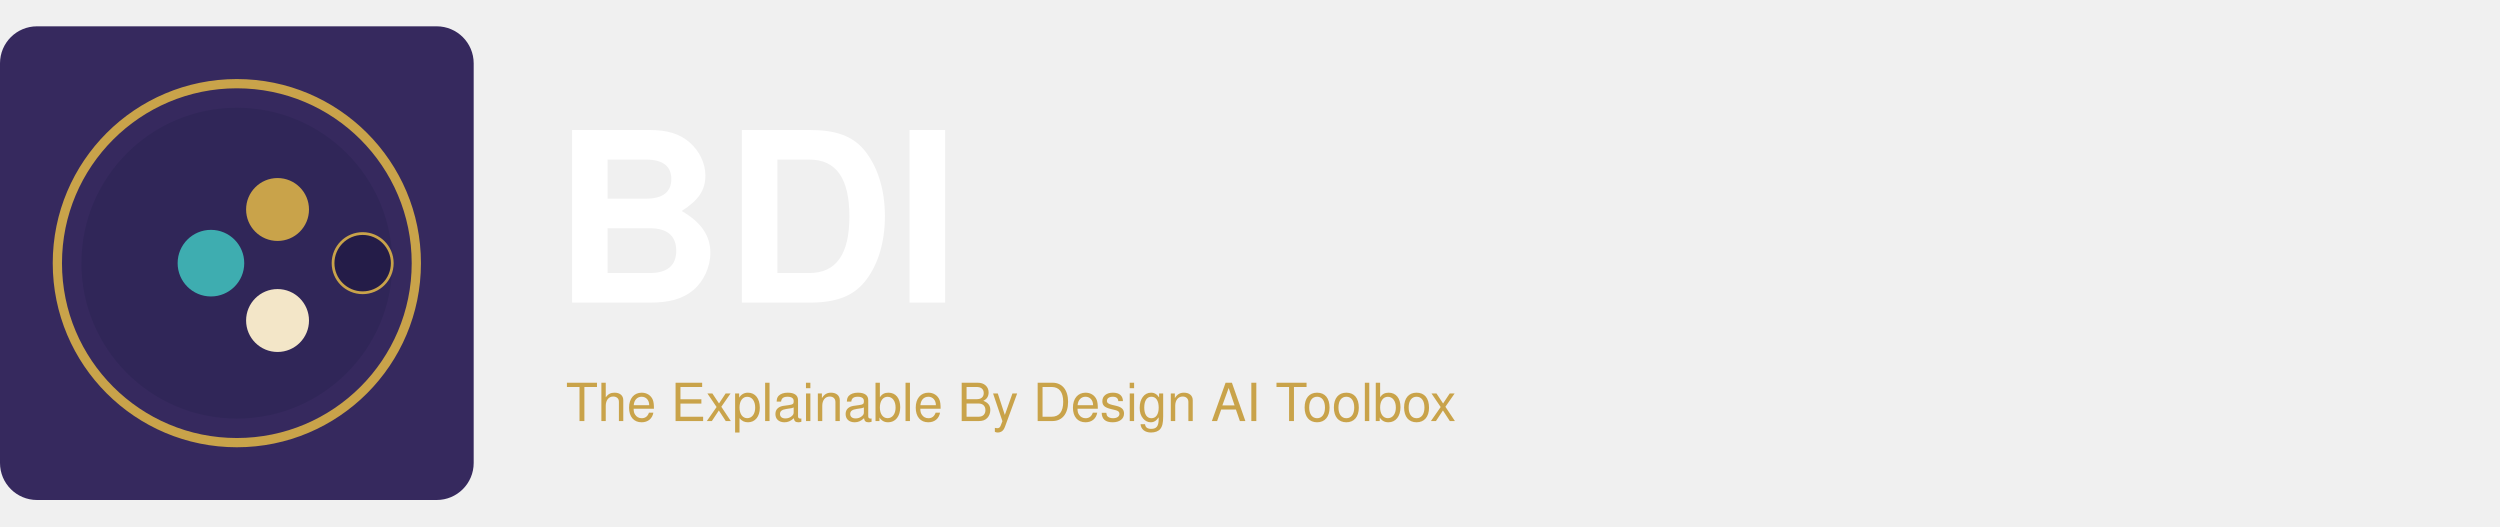
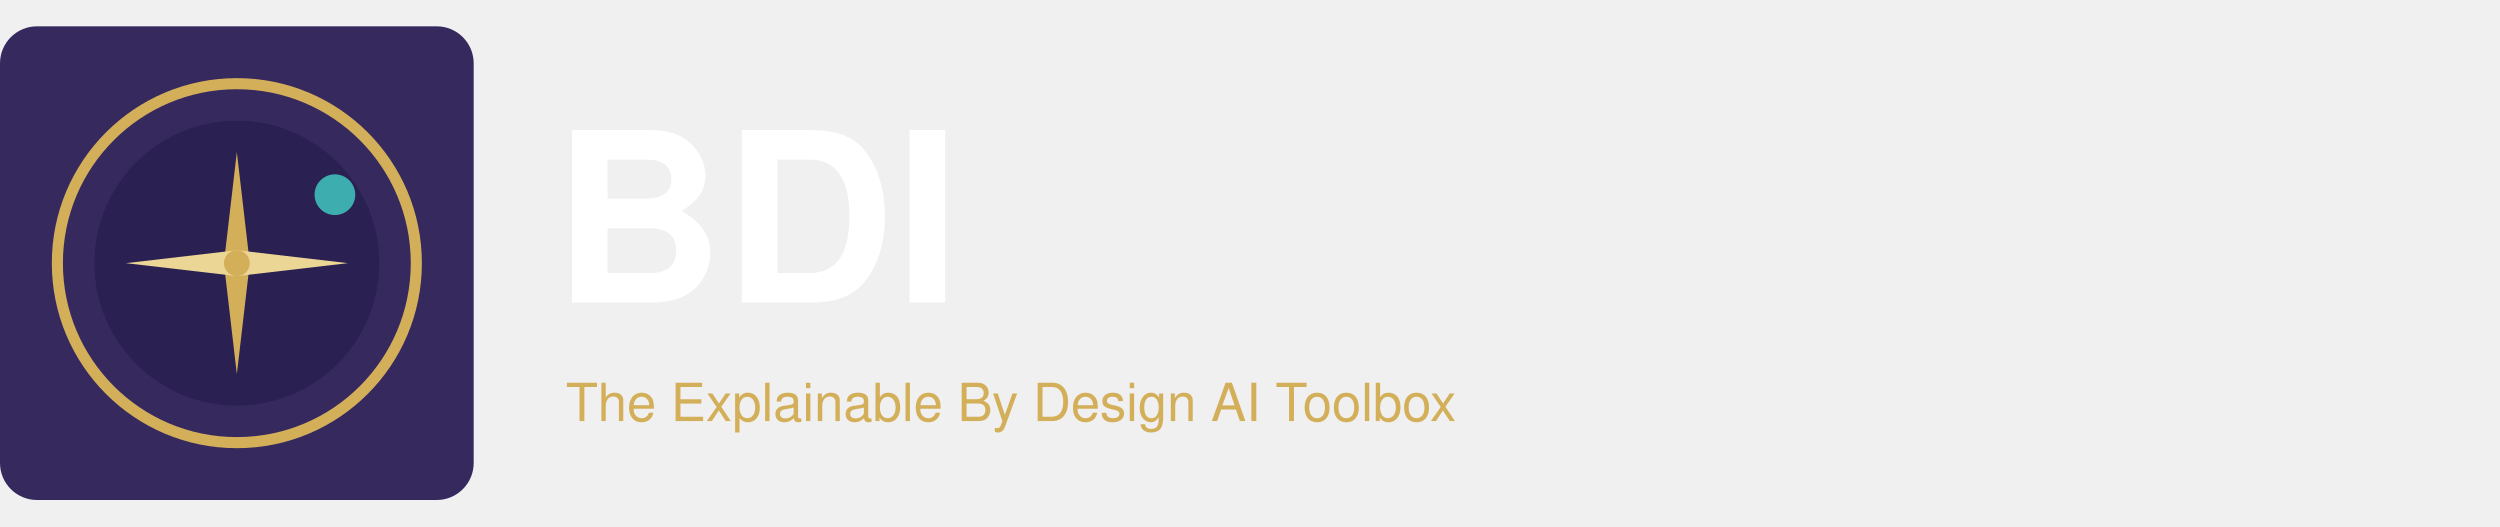
<svg xmlns="http://www.w3.org/2000/svg" viewBox="0 0 760 160" role="img" aria-label="BDI: The Explainable By Design AI Toolbox">
  <svg x="0" y="8" width="144" height="144" viewBox="0 0 512 512">
    <rect width="512" height="512" rx="40" fill="#36295E" />
-     <circle cx="256" cy="256" r="168" fill="#302658" />
-     <circle cx="228" cy="256" r="36" fill="#3EADB0" />
-     <circle cx="300" cy="198" r="34" fill="#C9A34A" />
-     <circle cx="300" cy="318" r="34" fill="#F3E6C8" />
-     <circle cx="392" cy="256" r="32" fill="#241C48" stroke="#C9A34A" stroke-width="3" />
-     <circle cx="256" cy="256" r="194" fill="none" stroke="#C9A34A" stroke-width="10" />
+     <circle cx="256" cy="256" r="154" fill="#2A2052" />
+     <polygon points="256,136 270,256 256,376 242,256" fill="#D4AF5A" />
+     <polygon points="376,256 256,270 136,256 256,242" fill="#ECD696" />
+     <circle cx="256" cy="256" r="14" fill="#D4AF5A" />
+     <circle cx="362" cy="182" r="22" fill="#3EADB0" />
+     <circle cx="256" cy="256" r="194" fill="none" stroke="#D4AF5A" stroke-width="12" />
  </svg>
  <text x="168" y="92" font-family="ui-sans-serif, Helvetica, Arial, sans-serif" font-size="72" font-weight="700" fill="#FFFFFF">BDI</text>
-   <text x="172" y="128" font-family="ui-sans-serif, Helvetica, Arial, sans-serif" font-size="16" fill="#C9A34A">The Explainable By Design AI Toolbox</text>
+   <text x="172" y="128" font-family="ui-sans-serif, Helvetica, Arial, sans-serif" font-size="16" fill="#D4AF5A">The Explainable By Design AI Toolbox</text>
</svg>
